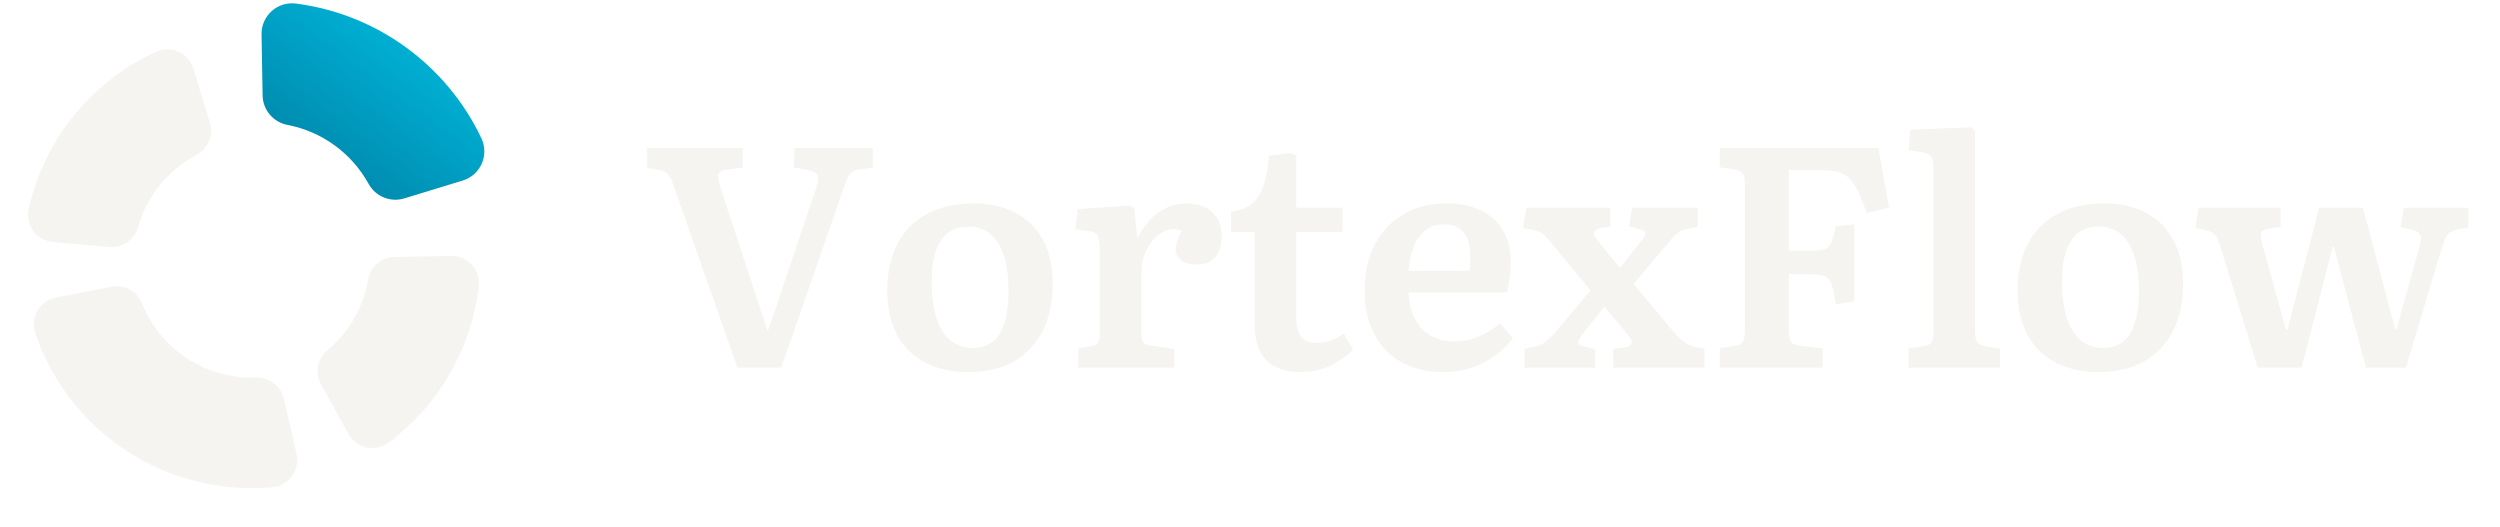
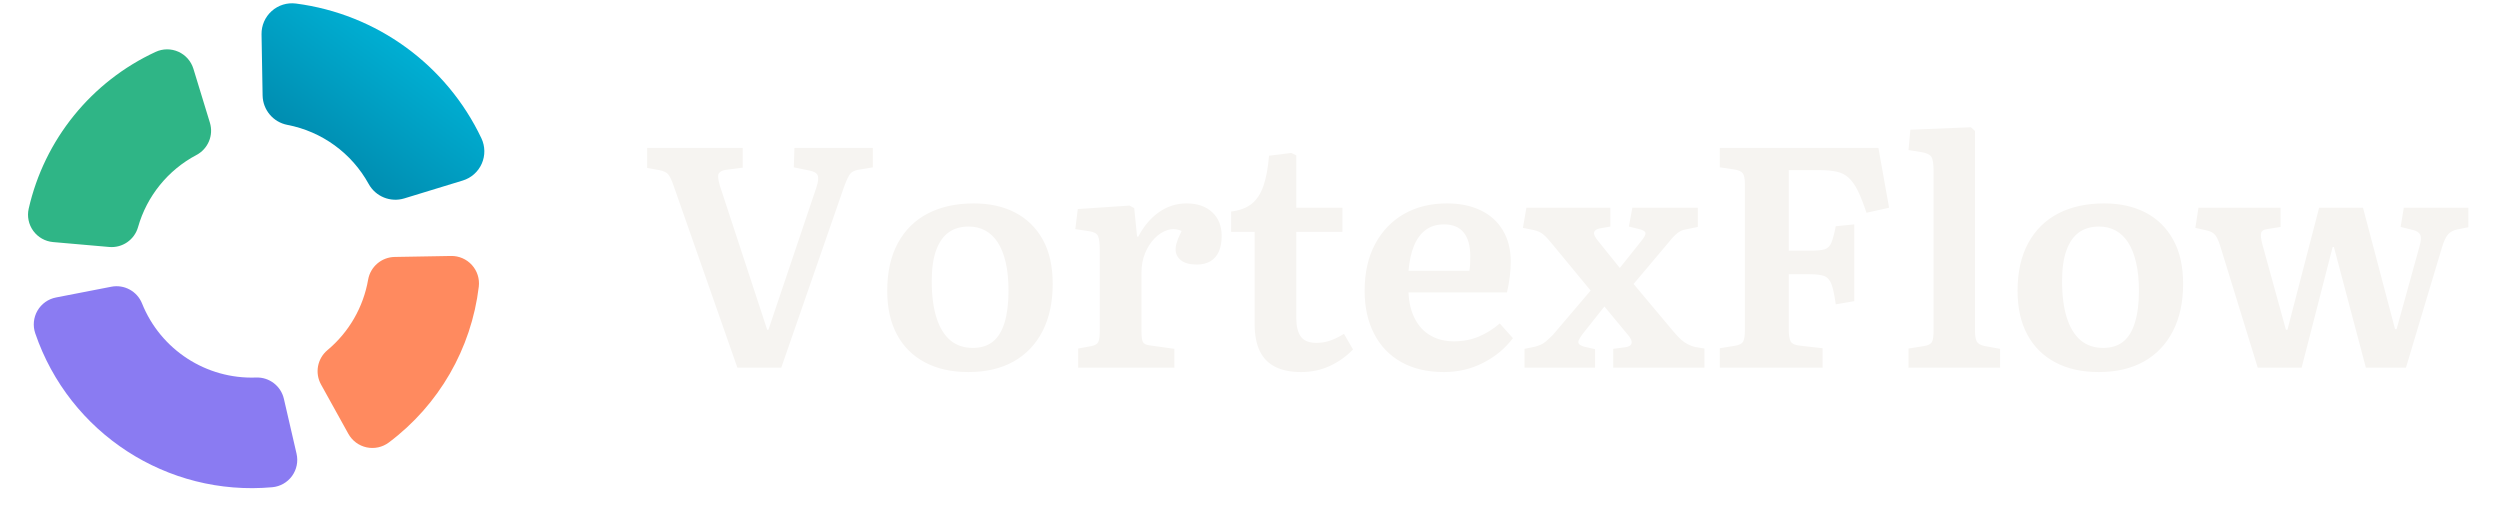
<svg xmlns="http://www.w3.org/2000/svg" viewBox="0 0 323 68" width="323" height="68">
  <g transform="translate(1 2) scale(0.985)">
    <defs>
      <linearGradient id="vfg6" x1="48" y1="4" x2="26" y2="34" gradientUnits="userSpaceOnUse">
        <stop stop-color="#00b0d4" />
        <stop offset="1" stop-color="#006a8d" />
      </linearGradient>
    </defs>
    <path d="M31.527 4.898A4 4 0 0 1 36.041 0.861A31.4 31.4 0 0 1 60.366 18.534A4 4 0 0 1 57.922 24.075L50.251 26.42A4 4 0 0 1 45.578 24.524A15.5 15.5 0 0 0 34.914 16.776A4 4 0 0 1 31.667 12.918Z" fill="url(#vfg6)" transform="translate(1.763 -2.427)" />
-     <path d="M58.149 31.544A3.6 3.6 0 0 1 61.787 35.572A30 30 0 0 1 49.986 56.01A3.6 3.6 0 0 1 44.679 54.874L41.094 48.406A3.6 3.6 0 0 1 41.935 43.897A15.5 15.5 0 0 0 47.271 34.655A3.6 3.6 0 0 1 50.755 31.673Z" fill="#f6f4f1" />
-     <path d="M37.883 57.483A3.6 3.6 0 0 1 34.699 61.878A30 30 0 0 1 3.607 41.687A3.6 3.6 0 0 1 6.327 36.99L13.587 35.579A3.6 3.6 0 0 1 17.615 37.772A15.5 15.5 0 0 0 32.578 47.489A3.6 3.6 0 0 1 36.22 50.277Z" fill="#f6f4f1" />
-     <path d="M5.946 29.721A3.6 3.6 0 0 1 2.75 25.334A30 30 0 0 1 19.399 4.775A3.6 3.6 0 0 1 24.353 6.989L26.516 14.062A3.6 3.6 0 0 1 24.756 18.297A15.5 15.5 0 0 0 17.09 27.763A3.6 3.6 0 0 1 13.314 30.365Z" fill="#f6f4f1" />
+     <path d="M58.149 31.544A3.6 3.6 0 0 1 61.787 35.572A30 30 0 0 1 49.986 56.01A3.6 3.6 0 0 1 44.679 54.874L41.094 48.406A3.6 3.6 0 0 1 41.935 43.897A15.5 15.5 0 0 0 47.271 34.655A3.6 3.6 0 0 1 50.755 31.673Z" fill="#ff8a5f" />
+     <path d="M37.883 57.483A3.6 3.6 0 0 1 34.699 61.878A30 30 0 0 1 3.607 41.687A3.6 3.6 0 0 1 6.327 36.99L13.587 35.579A3.6 3.6 0 0 1 17.615 37.772A15.5 15.5 0 0 0 32.578 47.489A3.6 3.6 0 0 1 36.22 50.277Z" fill="#8a7bf2" />
+     <path d="M5.946 29.721A3.6 3.6 0 0 1 2.75 25.334A30 30 0 0 1 19.399 4.775A3.6 3.6 0 0 1 24.353 6.989L26.516 14.062A3.6 3.6 0 0 1 24.756 18.297A15.5 15.5 0 0 0 17.09 27.763A3.6 3.6 0 0 1 13.314 30.365Z" fill="#2fb586" />
  </g>
  <path transform="translate(83 47.5)" d="M17.94 0L12.27 0L4.05-23.45Q3.65-24.62 3.32-24.99Q3.00-25.35 2.19-25.52L2.19-25.52L0.61-25.80L0.61-28.39L12.96-28.39L12.96-25.84L10.81-25.56Q10.13-25.47 9.88-25.11Q9.64-24.75 10.00-23.53L10.00-23.53L16.12-4.90L16.28-4.90L22.48-23.29Q22.84-24.38 22.64-24.85Q22.44-25.31 21.55-25.47L21.55-25.47L19.56-25.88L19.64-28.39L29.77-28.39L29.77-25.88L27.86-25.56Q27.18-25.43 26.85-25.05Q26.53-24.66 26.04-23.33L26.04-23.33L17.94 0ZM42.12 0.57L42.12 0.57Q38.84 0.57 36.49-0.69Q34.14-1.94 32.89-4.27Q31.63-6.60 31.63-9.92L31.63-9.92Q31.63-13.57 33.01-16.10Q34.38-18.63 36.90-19.93Q39.41-21.22 42.81-21.22L42.81-21.22Q45.89-21.22 48.17-20.03Q50.46-18.83 51.74-16.52Q53.01-14.22 53.01-10.81L53.01-10.81Q53.01-7.29 51.70-4.72Q50.38-2.15 47.95-0.79Q45.52 0.57 42.12 0.57ZM42.69-2.55L42.69-2.55Q44.27-2.55 45.28-3.36Q46.29-4.17 46.80-5.85Q47.30-7.53 47.30-9.92L47.30-9.92Q47.30-12.03 46.94-13.59Q46.58-15.15 45.91-16.18Q45.24-17.21 44.29-17.72Q43.34-18.23 42.16-18.23L42.16-18.23Q40.62-18.23 39.57-17.48Q38.52-16.73 37.95-15.17Q37.38-13.61 37.38-11.18L37.38-11.18Q37.38-8.38 37.99-6.46Q38.60-4.54 39.77-3.54Q40.95-2.55 42.69-2.55ZM68.73 0L56.30 0L56.30-2.47L58.04-2.79Q58.68-2.92 58.89-3.30Q59.09-3.69 59.09-4.74L59.09-4.74L59.09-15.11Q59.09-16.48 58.87-16.99Q58.64-17.50 57.75-17.62L57.75-17.62L55.93-17.90L56.25-20.49L62.94-20.94L63.54-20.61L63.91-16.93L64.07-16.93Q65.12-18.95 66.74-20.09Q68.36-21.22 70.31-21.22L70.31-21.22Q72.37-21.22 73.61-20.09Q74.84-18.95 74.84-17.01L74.84-17.01Q74.84-15.84 74.48-15.01Q74.11-14.18 73.39-13.75Q72.66-13.32 71.64-13.32L71.64-13.32Q70.27-13.32 69.58-13.87Q68.89-14.42 68.89-15.27L68.89-15.27Q68.89-15.63 68.97-15.94Q69.05-16.24 69.21-16.67Q69.38-17.09 69.66-17.66L69.66-17.66Q68.77-18.06 67.86-17.78Q66.95-17.50 66.18-16.71Q65.41-15.92 64.94-14.78Q64.48-13.65 64.48-12.27L64.48-12.27L64.48-4.66Q64.48-3.69 64.66-3.32Q64.84-2.96 65.53-2.88L65.53-2.88L68.73-2.43L68.73 0ZM85.09 0.57L85.09 0.57Q83.11 0.57 81.77-0.10Q80.43-0.77 79.76-2.15Q79.10-3.52 79.10-5.63L79.10-5.63L79.10-17.54L76.06-17.54L76.06-20.17Q77.72-20.37 78.71-21.16Q79.70-21.95 80.23-23.47Q80.76-24.99 80.96-27.38L80.96-27.38L83.84-27.74L84.48-27.42L84.48-20.66L90.44-20.66L90.44-17.54L84.48-17.54L84.48-6.40Q84.48-4.82 85.07-4.01Q85.66-3.20 87.08-3.20L87.08-3.20Q88.01-3.20 88.88-3.50Q89.75-3.81 90.64-4.37L90.64-4.37L91.81-2.35Q90.52-1.01 88.82-0.22Q87.12 0.57 85.09 0.57ZM103.56 0.57L103.56 0.57Q100.32 0.57 98.03-0.73Q95.74-2.02 94.53-4.39Q93.31-6.76 93.31-9.92L93.31-9.92Q93.31-13.45 94.67-15.98Q96.03-18.51 98.42-19.87Q100.80-21.22 103.96-21.22L103.96-21.22Q106.43-21.22 108.30-20.33Q110.16-19.44 111.17-17.74Q112.19-16.04 112.19-13.69L112.19-13.69Q112.19-12.76 112.06-11.75Q111.94-10.73 111.70-9.72L111.70-9.72L98.98-9.72Q99.06-7.74 99.81-6.30Q100.56-4.86 101.86-4.13Q103.15-3.40 104.85-3.40L104.85-3.40Q106.60-3.40 108.05-4.01Q109.51-4.62 110.77-5.71L110.77-5.71L112.47-3.81Q110.97-1.82 108.64-0.63Q106.31 0.57 103.56 0.57ZM98.98-12.51L98.98-12.51L106.84-12.51Q106.92-12.96 106.94-13.43Q106.96-13.89 106.96-14.42L106.96-14.42Q106.96-16.40 106.11-17.46Q105.26-18.51 103.56-18.51L103.56-18.51Q102.18-18.51 101.21-17.80Q100.24-17.09 99.69-15.75Q99.14-14.42 98.98-12.51ZM123.08 0L113.97 0L113.97-2.43L115.34-2.71Q115.75-2.83 116.05-2.96Q116.36-3.08 116.72-3.38Q117.09-3.69 117.65-4.25L117.65-4.25L122.51-9.96L117.73-15.75Q116.92-16.77 116.42-17.19Q115.91-17.62 115.14-17.78L115.14-17.78L113.76-18.06L114.21-20.66L125.06-20.66L125.06-18.23L123.65-17.98Q123.08-17.86 122.96-17.50Q122.84-17.13 123.48-16.36L123.48-16.36L126.28-12.88L128.99-16.28Q129.60-17.01 129.60-17.35Q129.60-17.70 128.79-17.90L128.79-17.90L127.45-18.23L127.90-20.66L136.36-20.66L136.36-18.18L134.99-17.90Q134.46-17.82 134.12-17.64Q133.77-17.46 133.43-17.13Q133.08-16.81 132.60-16.20L132.60-16.20L128.06-10.81L133.25-4.62Q133.77-4.01 134.20-3.62Q134.62-3.24 135.07-3.02Q135.51-2.79 136.00-2.67L136.00-2.67L137.21-2.47L137.21 0L125.43 0L125.43-2.43L126.93-2.63Q127.70-2.71 127.80-3.16Q127.90-3.60 127.25-4.33L127.25-4.33L124.29-7.90L121.46-4.33Q121.14-3.89 120.99-3.58Q120.85-3.28 120.99-3.08Q121.14-2.88 121.66-2.71L121.66-2.71L123.08-2.39L123.08 0ZM152.48 0L139.20 0L139.20-2.51L141.18-2.83Q141.95-2.96 142.20-3.34Q142.44-3.73 142.44-4.90L142.44-4.90L142.44-23.69Q142.44-24.71 142.18-25.09Q141.91-25.47 141.10-25.60L141.10-25.60L139.20-25.88L139.20-28.39L159.69-28.39L161.07-20.66L158.15-20.01Q157.59-21.71 157.06-22.80Q156.53-23.89 155.88-24.50Q155.24-25.11 154.33-25.31Q153.41-25.52 152.04-25.52L152.04-25.52L148.11-25.52L148.11-15.11L150.90-15.11Q152.16-15.11 152.75-15.29Q153.33-15.47 153.62-16.16Q153.90-16.85 154.18-18.27L154.18-18.27L156.57-18.51L156.57-8.59L154.18-8.18Q153.94-9.92 153.64-10.75Q153.33-11.58 152.71-11.83Q152.08-12.07 150.82-12.07L150.82-12.07L148.11-12.07L148.11-4.90Q148.11-3.81 148.37-3.36Q148.64-2.92 149.65-2.83L149.65-2.83L152.48-2.51L152.48 0ZM175.41 0L163.58 0L163.58-2.47L165.60-2.79Q166.37-2.92 166.60-3.30Q166.82-3.69 166.82-4.82L166.82-4.82L166.82-25.39Q166.82-26.81 166.52-27.26Q166.21-27.70 165.16-27.86L165.16-27.86L163.58-28.11L163.82-30.74L171.64-31.06L172.17-30.58L172.17-4.70Q172.17-3.85 172.39-3.40Q172.61-2.96 173.42-2.79L173.42-2.79L175.41-2.43L175.41 0ZM188.16 0.57L188.16 0.57Q184.88 0.57 182.53-0.69Q180.18-1.94 178.93-4.27Q177.67-6.60 177.67-9.92L177.67-9.92Q177.67-13.57 179.05-16.10Q180.43-18.63 182.94-19.93Q185.45-21.22 188.85-21.22L188.85-21.22Q191.93-21.22 194.22-20.03Q196.51-18.83 197.78-16.52Q199.06-14.22 199.06-10.81L199.06-10.81Q199.06-7.29 197.74-4.72Q196.42-2.15 193.99-0.79Q191.56 0.57 188.16 0.57ZM188.73-2.55L188.73-2.55Q190.31-2.55 191.32-3.36Q192.33-4.17 192.84-5.85Q193.35-7.53 193.35-9.92L193.35-9.92Q193.35-12.03 192.98-13.59Q192.62-15.15 191.95-16.18Q191.28-17.21 190.33-17.72Q189.38-18.23 188.20-18.23L188.20-18.23Q186.66-18.23 185.61-17.48Q184.56-16.73 183.99-15.17Q183.42-13.61 183.42-11.18L183.42-11.18Q183.42-8.38 184.03-6.46Q184.64-4.54 185.81-3.54Q186.99-2.55 188.73-2.55ZM214.37 0L208.70 0L203.88-15.63Q203.67-16.32 203.45-16.75Q203.23-17.17 202.93-17.39Q202.62-17.62 202.05-17.74L202.05-17.74L200.64-18.06L201.04-20.66L211.65-20.66L211.65-18.18L209.91-17.90Q209.26-17.82 209.14-17.41Q209.02-17.01 209.30-15.92L209.30-15.92L212.34-4.90L212.54-4.90L216.63-20.66L222.30-20.66L226.44-4.98L226.64-4.98L229.59-15.63Q229.92-16.73 229.68-17.19Q229.43-17.66 228.62-17.82L228.62-17.82L227.16-18.18L227.57-20.66L235.91-20.66L235.91-18.14L234.49-17.86Q233.73-17.70 233.30-17.23Q232.87-16.77 232.47-15.43L232.47-15.43L227.85 0L222.67 0L218.54-15.59L218.38-15.59L214.37 0Z" fill="#f6f4f1" />
</svg>
